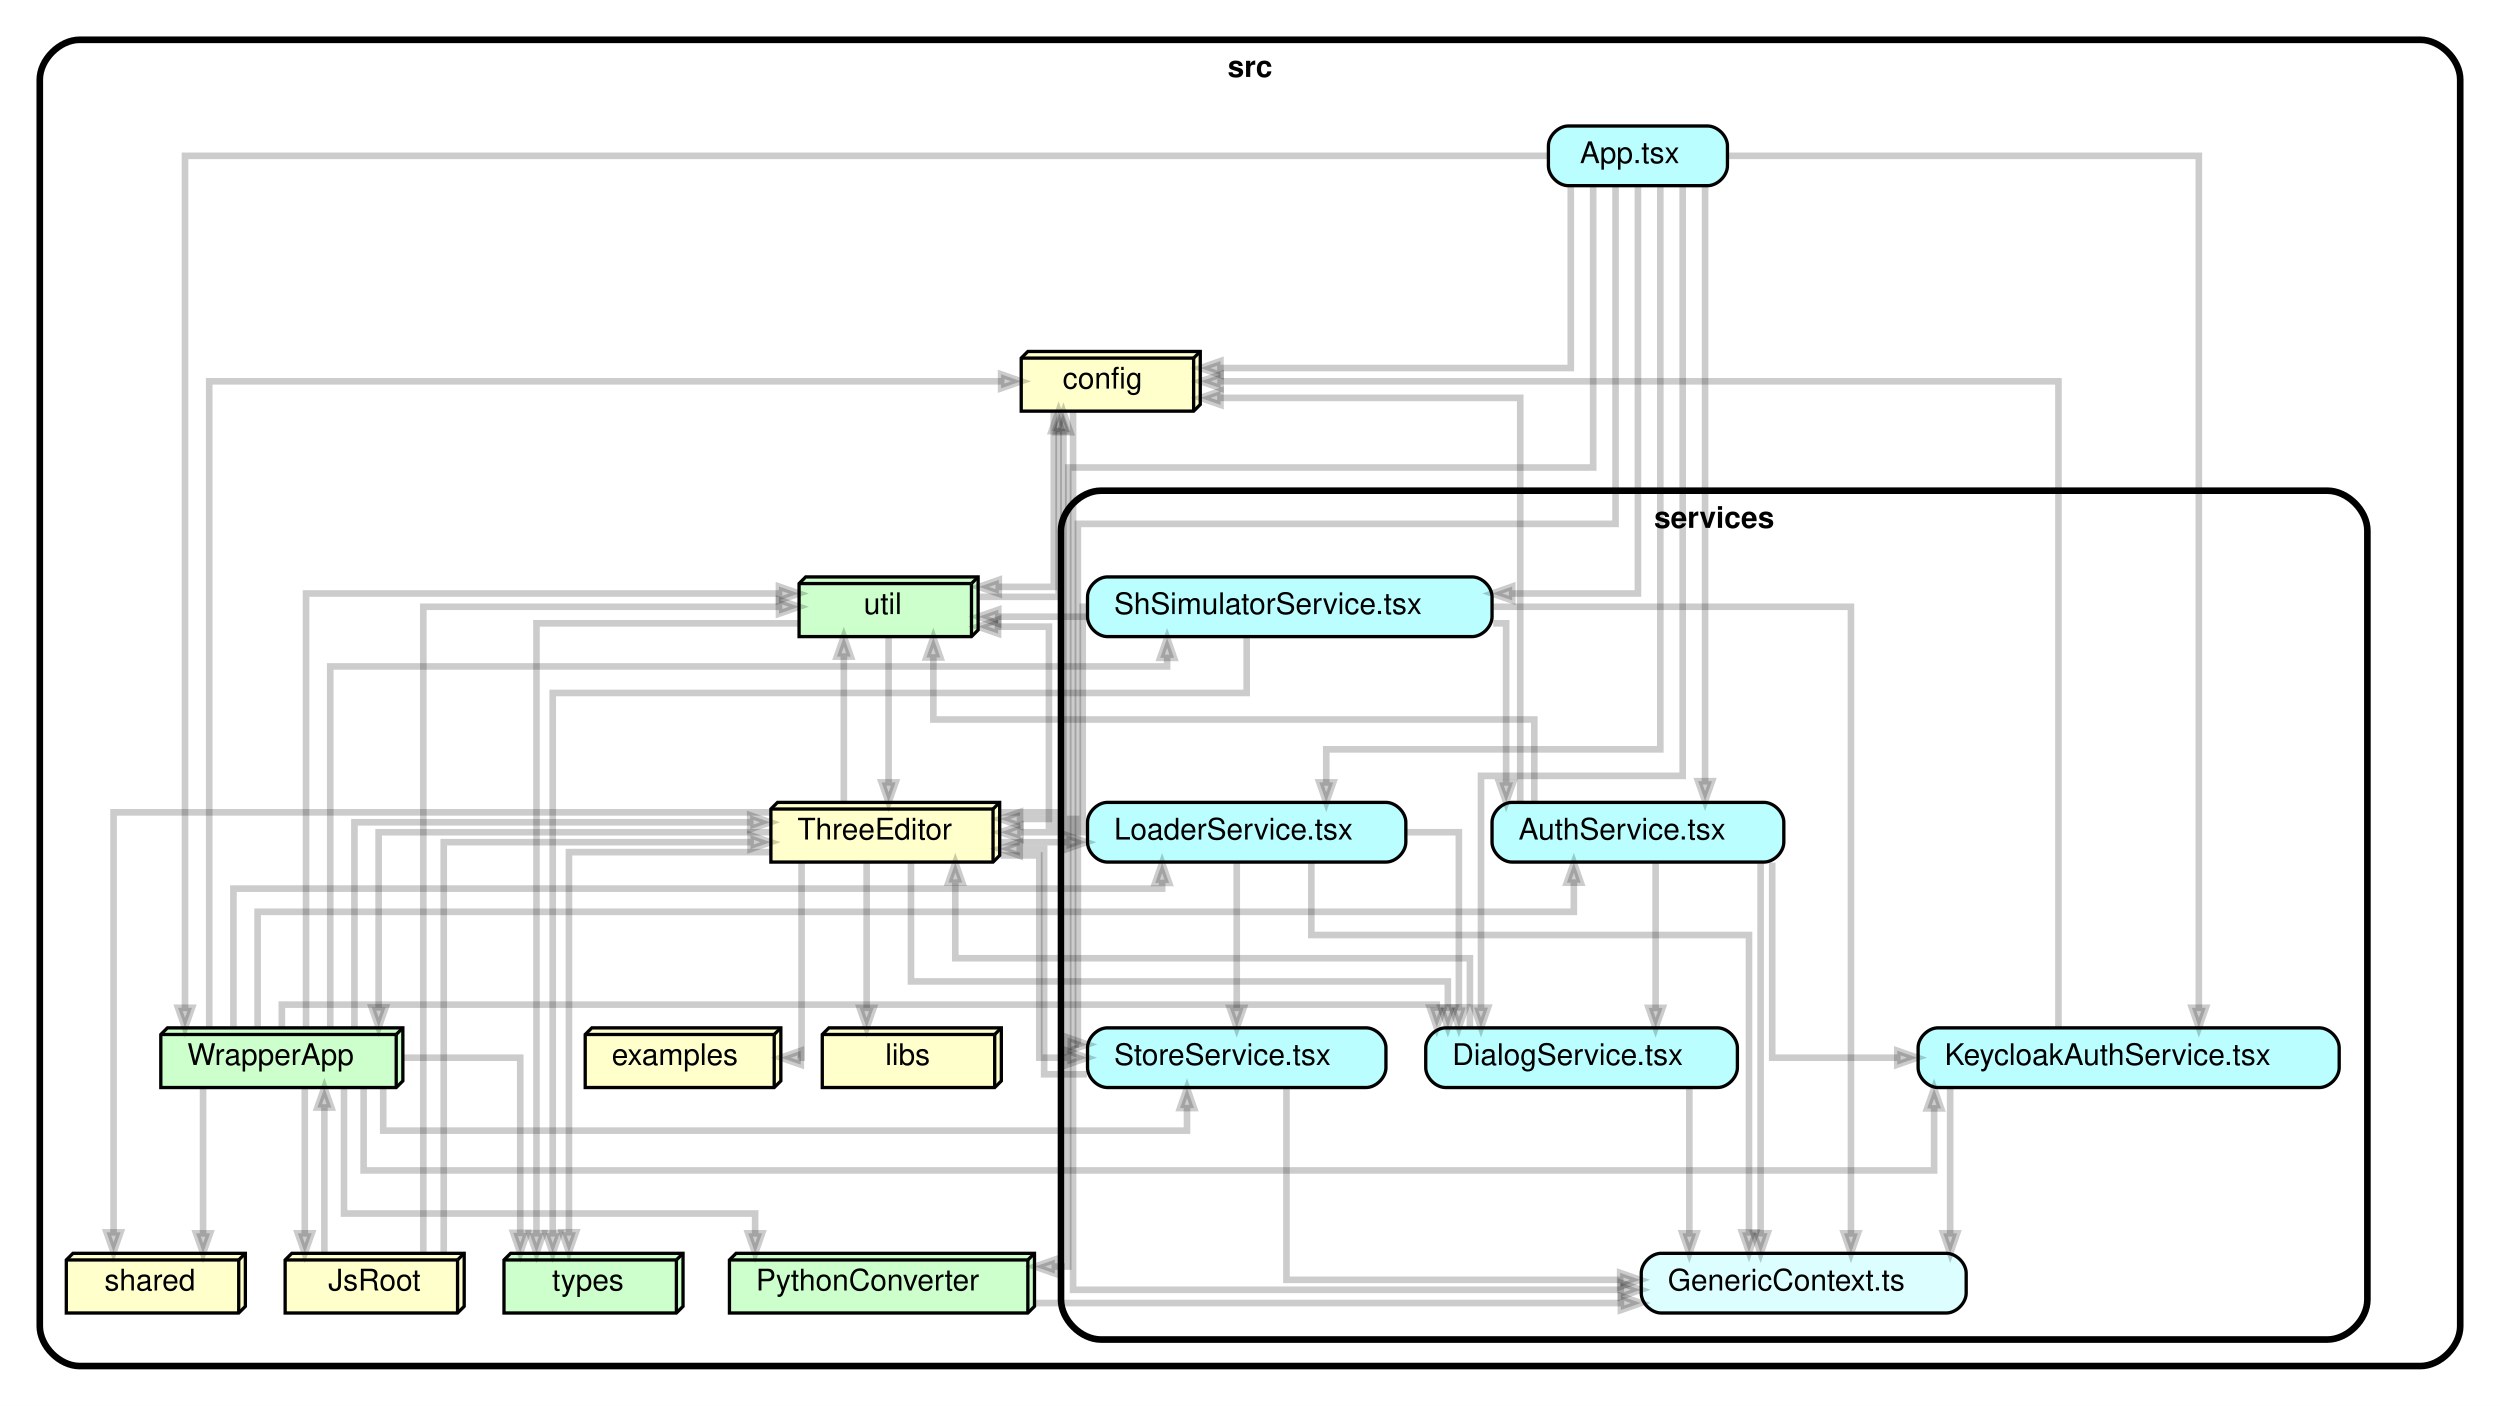
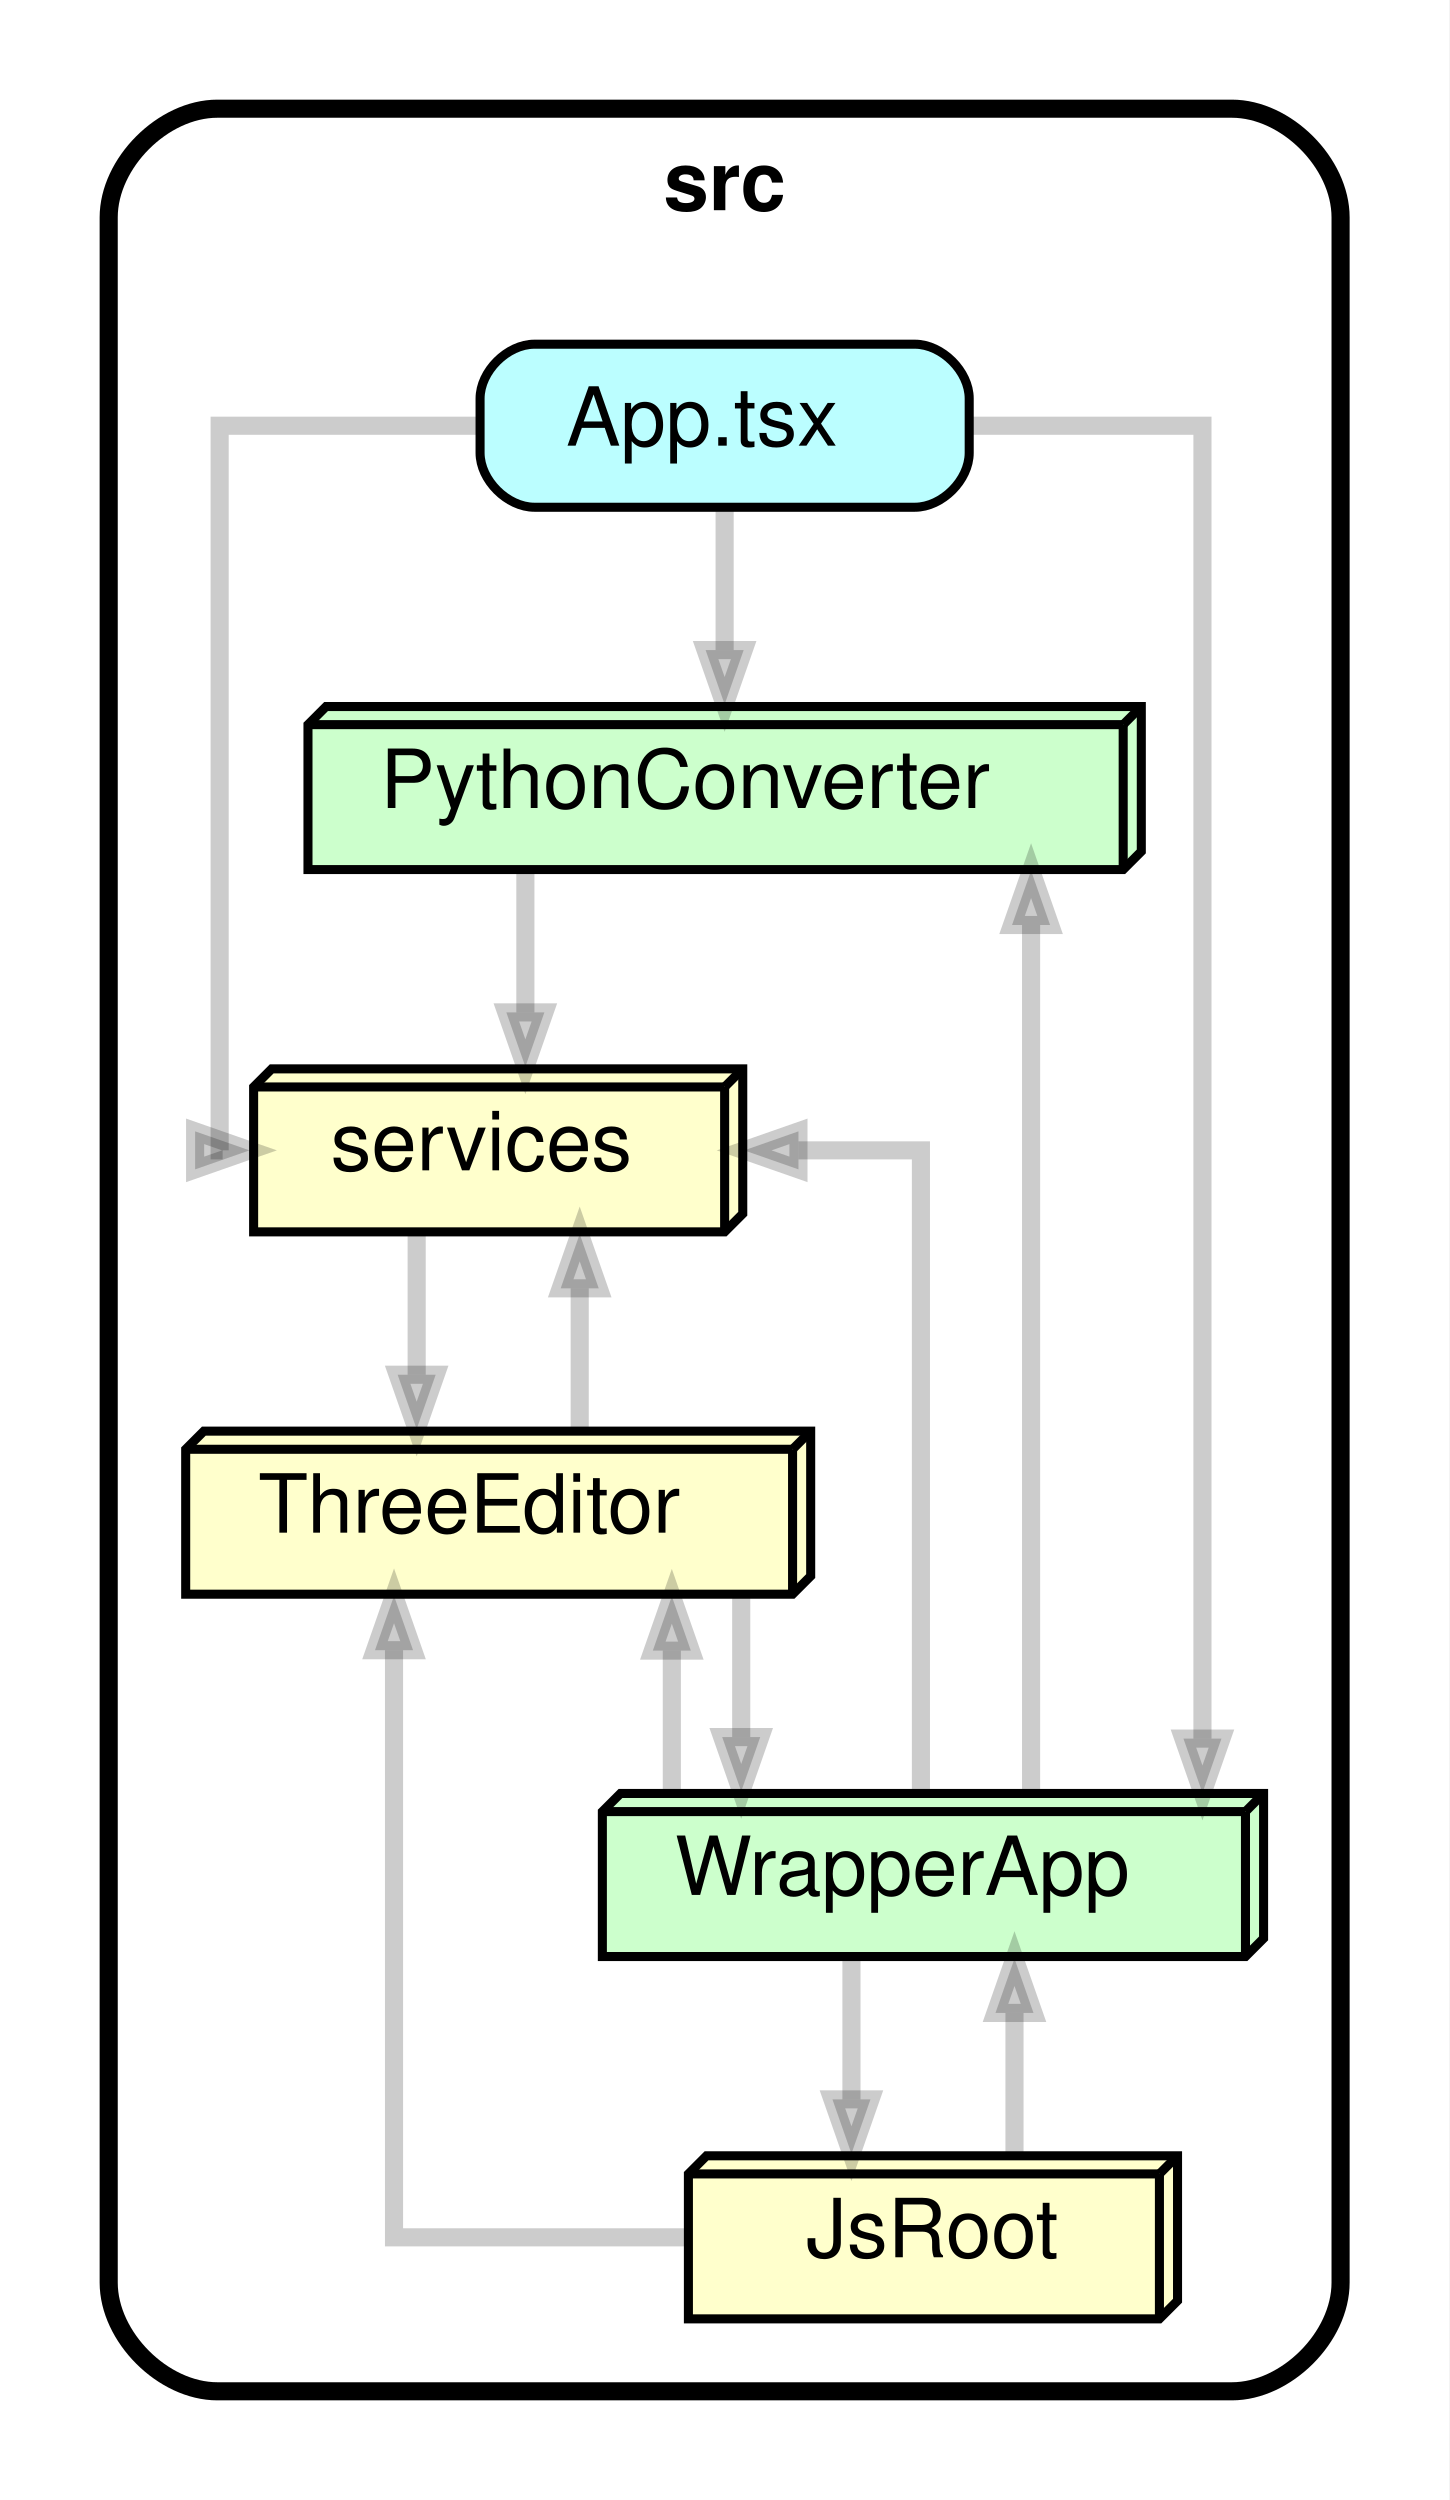
- <svg xmlns="http://www.w3.org/2000/svg" xmlns:xlink="http://www.w3.org/1999/xlink" width="754pt" height="424pt" viewBox="0.00 0.00 754.00 424.00">
-   <g id="graph0" class="graph" transform="scale(1 1) rotate(0) translate(4 420)">
-     <polygon fill="white" stroke="transparent" points="-4,4 -4,-420 750,-420 750,4 -4,4" />
+ <svg xmlns="http://www.w3.org/2000/svg" xmlns:xlink="http://www.w3.org/1999/xlink" width="160pt" height="276pt" viewBox="0.00 0.00 160.00 276.00">
+   <g id="graph0" class="graph" transform="scale(1 1) rotate(0) translate(4 272)">
+     <polygon fill="white" stroke="transparent" points="-4,4 -4,-272 156,-272 156,4 -4,4" />
    <g id="clust1" class="cluster">
-       <path fill="#ffffff" stroke="black" stroke-width="2" d="M20,-8C20,-8 726,-8 726,-8 732,-8 738,-14 738,-20 738,-20 738,-396 738,-396 738,-402 732,-408 726,-408 726,-408 20,-408 20,-408 14,-408 8,-402 8,-396 8,-396 8,-20 8,-20 8,-14 14,-8 20,-8" />
-       <text text-anchor="middle" x="373" y="-396.8" font-family="Helvetica,sans-Serif" font-weight="bold" font-size="9.00">src</text>
-     </g>
-     <g id="clust2" class="cluster">
-       <path fill="#ffffff" stroke="black" stroke-width="2" d="M328,-16C328,-16 698,-16 698,-16 704,-16 710,-22 710,-28 710,-28 710,-260 710,-260 710,-266 704,-272 698,-272 698,-272 328,-272 328,-272 322,-272 316,-266 316,-260 316,-260 316,-28 316,-28 316,-22 322,-16 328,-16" />
-       <text text-anchor="middle" x="513" y="-260.8" font-family="Helvetica,sans-Serif" font-weight="bold" font-size="9.00">services</text>
+       <path fill="#ffffff" stroke="black" stroke-width="2" d="M20,-8C20,-8 132,-8 132,-8 138,-8 144,-14 144,-20 144,-20 144,-248 144,-248 144,-254 138,-260 132,-260 132,-260 20,-260 20,-260 14,-260 8,-254 8,-248 8,-248 8,-20 8,-20 8,-14 14,-8 20,-8" />
+       <text text-anchor="middle" x="76" y="-248.8" font-family="Helvetica,sans-Serif" font-weight="bold" font-size="9.00">src</text>
    </g>
    <g id="node1" class="node">
      <g id="a_node1">
        <a xlink:href="src/App.tsx" xlink:title="App.tsx">
-           <path fill="#bbfeff" stroke="black" d="M511,-382C511,-382 469,-382 469,-382 466,-382 463,-379 463,-376 463,-376 463,-370 463,-370 463,-367 466,-364 469,-364 469,-364 511,-364 511,-364 514,-364 517,-367 517,-370 517,-370 517,-376 517,-376 517,-379 514,-382 511,-382" />
-           <text text-anchor="start" x="472.5" y="-370.8" font-family="Helvetica,sans-Serif" font-size="9.00">App.tsx</text>
+           <path fill="#bbfeff" stroke="black" d="M97,-234C97,-234 55,-234 55,-234 52,-234 49,-231 49,-228 49,-228 49,-222 49,-222 49,-219 52,-216 55,-216 55,-216 97,-216 97,-216 100,-216 103,-219 103,-222 103,-222 103,-228 103,-228 103,-231 100,-234 97,-234" />
+           <text text-anchor="start" x="58.5" y="-222.8" font-family="Helvetica,sans-Serif" font-size="9.00">App.tsx</text>
        </a>
      </g>
    </g>
    <g id="node2" class="node">
      <g id="a_node2">
-         <a xlink:href="src/config" xlink:title="config">
-           <polygon fill="#ffffcc" stroke="black" points="358,-314 306,-314 304,-312 304,-296 356,-296 358,-298 358,-314" />
-           <polyline fill="none" stroke="black" points="356,-312 304,-312 " />
-           <polyline fill="none" stroke="black" points="356,-312 356,-296 " />
-           <polyline fill="none" stroke="black" points="356,-312 358,-314 " />
-           <text text-anchor="start" x="316.5" y="-302.8" font-family="Helvetica,sans-Serif" font-size="9.00">config</text>
+         <a xlink:href="src/PythonConverter" xlink:title="PythonConverter">
+           <polygon fill="#ccffcc" stroke="black" points="122,-194 32,-194 30,-192 30,-176 120,-176 122,-178 122,-194" />
+           <polyline fill="none" stroke="black" points="120,-192 30,-192 " />
+           <polyline fill="none" stroke="black" points="120,-192 120,-176 " />
+           <polyline fill="none" stroke="black" points="120,-192 122,-194 " />
+           <text text-anchor="start" x="38" y="-182.8" font-family="Helvetica,sans-Serif" font-size="9.00">PythonConverter</text>
        </a>
      </g>
    </g>
    <g id="edge1" class="edge">
-       <path fill="none" stroke="#000000" stroke-width="2" stroke-opacity="0.2" d="M469.75,-363.83C469.75,-346.13 469.75,-309 469.75,-309 469.75,-309 364.08,-309 364.08,-309" />
-       <polygon fill="#000000" fill-opacity="0.2" stroke="#000000" stroke-width="2" stroke-opacity="0.2" points="364.08,-306.9 358.08,-309 364.08,-311.1 364.08,-306.9" />
+       <path fill="none" stroke="#000000" stroke-width="2" stroke-opacity="0.2" d="M76,-215.72C76,-215.72 76,-200.23 76,-200.23" />
+       <polygon fill="#000000" fill-opacity="0.2" stroke="#000000" stroke-width="2" stroke-opacity="0.2" points="78.1,-200.23 76,-194.23 73.9,-200.23 78.1,-200.23" />
    </g>
    <g id="node3" class="node">
      <g id="a_node3">
-         <a xlink:href="src/PythonConverter" xlink:title="PythonConverter">
-           <polygon fill="#ccffcc" stroke="black" points="308,-42 218,-42 216,-40 216,-24 306,-24 308,-26 308,-42" />
-           <polyline fill="none" stroke="black" points="306,-40 216,-40 " />
-           <polyline fill="none" stroke="black" points="306,-40 306,-24 " />
-           <polyline fill="none" stroke="black" points="306,-40 308,-42 " />
-           <text text-anchor="start" x="224" y="-30.8" font-family="Helvetica,sans-Serif" font-size="9.00">PythonConverter</text>
+         <a xlink:href="src/services" xlink:title="services">
+           <polygon fill="#ffffcc" stroke="black" points="78,-154 26,-154 24,-152 24,-136 76,-136 78,-138 78,-154" />
+           <polyline fill="none" stroke="black" points="76,-152 24,-152 " />
+           <polyline fill="none" stroke="black" points="76,-152 76,-136 " />
+           <polyline fill="none" stroke="black" points="76,-152 78,-154 " />
+           <text text-anchor="start" x="32.5" y="-142.8" font-family="Helvetica,sans-Serif" font-size="9.00">services</text>
        </a>
      </g>
    </g>
    <g id="edge2" class="edge">
-       <path fill="none" stroke="#000000" stroke-width="2" stroke-opacity="0.2" d="M476.5,-363.99C476.5,-340.46 476.5,-279 476.5,-279 476.5,-279 318.18,-279 318.18,-279 318.18,-279 318.18,-38 318.18,-38 318.18,-38 314.14,-38 314.14,-38" />
-       <polygon fill="#000000" fill-opacity="0.2" stroke="#000000" stroke-width="2" stroke-opacity="0.2" points="314.14,-35.9 308.14,-38 314.14,-40.1 314.14,-35.9" />
+       <path fill="none" stroke="#000000" stroke-width="2" stroke-opacity="0.2" d="M48.78,-225C34.63,-225 20.25,-225 20.25,-225 20.25,-225 20.25,-145 20.25,-145 20.25,-145 20.58,-145 20.58,-145" />
+       <polygon fill="#000000" fill-opacity="0.2" stroke="#000000" stroke-width="2" stroke-opacity="0.2" points="17.54,-147.1 23.54,-145 17.54,-142.9 17.54,-147.1" />
    </g>
    <g id="node4" class="node">
      <g id="a_node4">
-         <a xlink:href="src/services/AuthService.tsx" xlink:title="AuthService.tsx">
-           <path fill="#bbfeff" stroke="black" d="M528,-178C528,-178 452,-178 452,-178 449,-178 446,-175 446,-172 446,-172 446,-166 446,-166 446,-163 449,-160 452,-160 452,-160 528,-160 528,-160 531,-160 534,-163 534,-166 534,-166 534,-172 534,-172 534,-175 531,-178 528,-178" />
-           <text text-anchor="start" x="454" y="-166.8" font-family="Helvetica,sans-Serif" font-size="9.00">AuthService.tsx</text>
+         <a xlink:href="src/WrapperApp" xlink:title="WrapperApp">
+           <polygon fill="#ccffcc" stroke="black" points="135.5,-74 64.5,-74 62.5,-72 62.5,-56 133.5,-56 135.5,-58 135.5,-74" />
+           <polyline fill="none" stroke="black" points="133.5,-72 62.5,-72 " />
+           <polyline fill="none" stroke="black" points="133.5,-72 133.5,-56 " />
+           <polyline fill="none" stroke="black" points="133.5,-72 135.5,-74 " />
+           <text text-anchor="start" x="70.5" y="-62.8" font-family="Helvetica,sans-Serif" font-size="9.00">WrapperApp</text>
        </a>
      </g>
    </g>
    <g id="edge3" class="edge">
-       <path fill="none" stroke="#000000" stroke-width="2" stroke-opacity="0.2" d="M510.25,-363.97C510.25,-363.97 510.25,-184.39 510.25,-184.39" />
-       <polygon fill="#000000" fill-opacity="0.2" stroke="#000000" stroke-width="2" stroke-opacity="0.2" points="512.35,-184.39 510.25,-178.39 508.15,-184.39 512.35,-184.39" />
+       <path fill="none" stroke="#000000" stroke-width="2" stroke-opacity="0.2" d="M103.3,-225C116.17,-225 128.75,-225 128.75,-225 128.75,-225 128.75,-80.06 128.75,-80.06" />
+       <polygon fill="#000000" fill-opacity="0.2" stroke="#000000" stroke-width="2" stroke-opacity="0.2" points="130.85,-80.06 128.75,-74.06 126.65,-80.06 130.85,-80.06" />
+     </g>
+     <g id="edge6" class="edge">
+       <path fill="none" stroke="#000000" stroke-width="2" stroke-opacity="0.2" d="M54,-175.72C54,-175.72 54,-160.23 54,-160.23" />
+       <polygon fill="#000000" fill-opacity="0.2" stroke="#000000" stroke-width="2" stroke-opacity="0.2" points="56.1,-160.23 54,-154.23 51.9,-160.23 56.1,-160.23" />
+     </g>
+     <g id="node6" class="node">
+       <g id="a_node6">
+         <a xlink:href="src/ThreeEditor" xlink:title="ThreeEditor">
+           <polygon fill="#ffffcc" stroke="black" points="85.5,-114 18.5,-114 16.5,-112 16.5,-96 83.5,-96 85.5,-98 85.5,-114" />
+           <polyline fill="none" stroke="black" points="83.5,-112 16.5,-112 " />
+           <polyline fill="none" stroke="black" points="83.5,-112 83.5,-96 " />
+           <polyline fill="none" stroke="black" points="83.5,-112 85.5,-114 " />
+           <text text-anchor="start" x="24.5" y="-102.8" font-family="Helvetica,sans-Serif" font-size="9.00">ThreeEditor</text>
+         </a>
+       </g>
+     </g>
+     <g id="edge13" class="edge">
+       <path fill="none" stroke="#000000" stroke-width="2" stroke-opacity="0.2" d="M42,-135.72C42,-135.72 42,-120.23 42,-120.23" />
+       <polygon fill="#000000" fill-opacity="0.2" stroke="#000000" stroke-width="2" stroke-opacity="0.2" points="44.1,-120.23 42,-114.23 39.9,-120.23 44.1,-120.23" />
+     </g>
+     <g id="edge11" class="edge">
+       <path fill="none" stroke="#000000" stroke-width="2" stroke-opacity="0.2" d="M109.83,-74.02C109.83,-74.02 109.83,-169.88 109.83,-169.88" />
+       <polygon fill="#000000" fill-opacity="0.2" stroke="#000000" stroke-width="2" stroke-opacity="0.2" points="107.73,-169.88 109.83,-175.88 111.93,-169.88 107.73,-169.88" />
+     </g>
+     <g id="edge9" class="edge">
+       <path fill="none" stroke="#000000" stroke-width="2" stroke-opacity="0.2" d="M97.67,-74.18C97.67,-95.19 97.67,-145 97.67,-145 97.67,-145 84.15,-145 84.15,-145" />
+       <polygon fill="#000000" fill-opacity="0.2" stroke="#000000" stroke-width="2" stroke-opacity="0.2" points="84.15,-142.9 78.15,-145 84.15,-147.1 84.15,-142.9" />
    </g>
    <g id="node5" class="node">
      <g id="a_node5">
-         <a xlink:href="src/services/DialogService.tsx" xlink:title="DialogService.tsx">
-           <path fill="#bbfeff" stroke="black" d="M514,-110C514,-110 432,-110 432,-110 429,-110 426,-107 426,-104 426,-104 426,-98 426,-98 426,-95 429,-92 432,-92 432,-92 514,-92 514,-92 517,-92 520,-95 520,-98 520,-98 520,-104 520,-104 520,-107 517,-110 514,-110" />
-           <text text-anchor="start" x="434" y="-98.8" font-family="Helvetica,sans-Serif" font-size="9.00">DialogService.tsx</text>
+         <a xlink:href="src/JsRoot" xlink:title="JsRoot">
+           <polygon fill="#ffffcc" stroke="black" points="126,-34 74,-34 72,-32 72,-16 124,-16 126,-18 126,-34" />
+           <polyline fill="none" stroke="black" points="124,-32 72,-32 " />
+           <polyline fill="none" stroke="black" points="124,-32 124,-16 " />
+           <polyline fill="none" stroke="black" points="124,-32 126,-34 " />
+           <text text-anchor="start" x="85" y="-22.8" font-family="Helvetica,sans-Serif" font-size="9.00">JsRoot</text>
        </a>
      </g>
    </g>
-     <g id="edge4" class="edge">
-       <path fill="none" stroke="#000000" stroke-width="2" stroke-opacity="0.2" d="M503.5,-363.98C503.5,-326.63 503.5,-186 503.5,-186 503.5,-186 442.67,-186 442.67,-186 442.67,-186 442.67,-116.1 442.67,-116.1" />
-       <polygon fill="#000000" fill-opacity="0.2" stroke="#000000" stroke-width="2" stroke-opacity="0.2" points="444.77,-116.1 442.67,-110.1 440.57,-116.1 444.77,-116.1" />
+     <g id="edge12" class="edge">
+       <path fill="none" stroke="#000000" stroke-width="2" stroke-opacity="0.2" d="M90,-55.72C90,-55.72 90,-40.23 90,-40.23" />
+       <polygon fill="#000000" fill-opacity="0.2" stroke="#000000" stroke-width="2" stroke-opacity="0.2" points="92.1,-40.23 90,-34.23 87.9,-40.23 92.1,-40.23" />
    </g>
-     <g id="node6" class="node">
-       <g id="a_node6">
-         <a xlink:href="src/services/KeycloakAuthService.tsx" xlink:title="KeycloakAuthService.tsx">
-           <path fill="#bbfeff" stroke="black" d="M695.5,-110C695.5,-110 580.5,-110 580.5,-110 577.5,-110 574.5,-107 574.5,-104 574.5,-104 574.5,-98 574.5,-98 574.5,-95 577.5,-92 580.5,-92 580.5,-92 695.5,-92 695.5,-92 698.5,-92 701.5,-95 701.5,-98 701.5,-98 701.5,-104 701.5,-104 701.5,-107 698.5,-110 695.5,-110" />
-           <text text-anchor="start" x="582.5" y="-98.8" font-family="Helvetica,sans-Serif" font-size="9.00">KeycloakAuthService.tsx</text>
-         </a>
-       </g>
+     <g id="edge10" class="edge">
+       <path fill="none" stroke="#000000" stroke-width="2" stroke-opacity="0.2" d="M70.17,-74.28C70.17,-74.28 70.17,-89.77 70.17,-89.77" />
+       <polygon fill="#000000" fill-opacity="0.2" stroke="#000000" stroke-width="2" stroke-opacity="0.2" points="68.07,-89.77 70.17,-95.77 72.27,-89.77 68.07,-89.77" />
    </g>
    <g id="edge5" class="edge">
-       <path fill="none" stroke="#000000" stroke-width="2" stroke-opacity="0.2" d="M517.18,-373C565,-373 659.17,-373 659.17,-373 659.17,-373 659.17,-116.05 659.17,-116.05" />
-       <polygon fill="#000000" fill-opacity="0.2" stroke="#000000" stroke-width="2" stroke-opacity="0.2" points="661.27,-116.05 659.17,-110.05 657.07,-116.05 661.27,-116.05" />
+       <path fill="none" stroke="#000000" stroke-width="2" stroke-opacity="0.2" d="M108,-34.28C108,-34.28 108,-49.77 108,-49.77" />
+       <polygon fill="#000000" fill-opacity="0.2" stroke="#000000" stroke-width="2" stroke-opacity="0.2" points="105.9,-49.77 108,-55.77 110.1,-49.77 105.9,-49.77" />
    </g>
-     <g id="node7" class="node">
-       <g id="a_node7">
-         <a xlink:href="src/services/LoaderService.tsx" xlink:title="LoaderService.tsx">
-           <path fill="#bbfeff" stroke="black" d="M414,-178C414,-178 330,-178 330,-178 327,-178 324,-175 324,-172 324,-172 324,-166 324,-166 324,-163 327,-160 330,-160 330,-160 414,-160 414,-160 417,-160 420,-163 420,-166 420,-166 420,-172 420,-172 420,-175 417,-178 414,-178" />
-           <text text-anchor="start" x="332" y="-166.8" font-family="Helvetica,sans-Serif" font-size="9.00">LoaderService.tsx</text>
-         </a>
-       </g>
+     <g id="edge4" class="edge">
+       <path fill="none" stroke="#000000" stroke-width="2" stroke-opacity="0.2" d="M71.69,-25C56.05,-25 39.5,-25 39.5,-25 39.5,-25 39.5,-89.82 39.5,-89.82" />
+       <polygon fill="#000000" fill-opacity="0.2" stroke="#000000" stroke-width="2" stroke-opacity="0.2" points="37.4,-89.82 39.5,-95.82 41.6,-89.82 37.4,-89.82" />
    </g>
-     <g id="edge6" class="edge">
-       <path fill="none" stroke="#000000" stroke-width="2" stroke-opacity="0.2" d="M496.75,-363.88C496.75,-327.4 496.75,-194 496.75,-194 496.75,-194 396,-194 396,-194 396,-194 396,-184.03 396,-184.03" />
-       <polygon fill="#000000" fill-opacity="0.2" stroke="#000000" stroke-width="2" stroke-opacity="0.2" points="398.1,-184.03 396,-178.03 393.9,-184.03 398.1,-184.03" />
-     </g>
-     <g id="node8" class="node">
-       <g id="a_node8">
-         <a xlink:href="src/services/ShSimulatorService.tsx" xlink:title="ShSimulatorService.tsx">
-           <path fill="#bbfeff" stroke="black" d="M440,-246C440,-246 330,-246 330,-246 327,-246 324,-243 324,-240 324,-240 324,-234 324,-234 324,-231 327,-228 330,-228 330,-228 440,-228 440,-228 443,-228 446,-231 446,-234 446,-234 446,-240 446,-240 446,-243 443,-246 440,-246" />
-           <text text-anchor="start" x="332" y="-234.8" font-family="Helvetica,sans-Serif" font-size="9.00">ShSimulatorService.tsx</text>
-         </a>
-       </g>
+     <g id="edge8" class="edge">
+       <path fill="none" stroke="#000000" stroke-width="2" stroke-opacity="0.2" d="M60,-114.28C60,-114.28 60,-129.77 60,-129.77" />
+       <polygon fill="#000000" fill-opacity="0.2" stroke="#000000" stroke-width="2" stroke-opacity="0.2" points="57.9,-129.77 60,-135.77 62.1,-129.77 57.9,-129.77" />
    </g>
    <g id="edge7" class="edge">
-       <path fill="none" stroke="#000000" stroke-width="2" stroke-opacity="0.2" d="M490,-363.93C490,-334.1 490,-241 490,-241 490,-241 452.08,-241 452.08,-241" />
-       <polygon fill="#000000" fill-opacity="0.2" stroke="#000000" stroke-width="2" stroke-opacity="0.2" points="452.08,-238.9 446.08,-241 452.08,-243.1 452.08,-238.9" />
-     </g>
-     <g id="node9" class="node">
-       <g id="a_node9">
-         <a xlink:href="src/services/StoreService.tsx" xlink:title="StoreService.tsx">
-           <path fill="#bbfeff" stroke="black" d="M408,-110C408,-110 330,-110 330,-110 327,-110 324,-107 324,-104 324,-104 324,-98 324,-98 324,-95 327,-92 330,-92 330,-92 408,-92 408,-92 411,-92 414,-95 414,-98 414,-98 414,-104 414,-104 414,-107 411,-110 408,-110" />
-           <text text-anchor="start" x="332" y="-98.8" font-family="Helvetica,sans-Serif" font-size="9.00">StoreService.tsx</text>
-         </a>
-       </g>
-     </g>
-     <g id="edge8" class="edge">
-       <path fill="none" stroke="#000000" stroke-width="2" stroke-opacity="0.2" d="M483.25,-363.92C483.25,-337.41 483.25,-262 483.25,-262 483.25,-262 321.09,-262 321.09,-262 321.09,-262 321.09,-105 321.09,-105 321.09,-105 321.38,-105 321.38,-105" />
-       <polygon fill="#000000" fill-opacity="0.2" stroke="#000000" stroke-width="2" stroke-opacity="0.2" points="317.94,-107.1 323.94,-105 317.94,-102.9 317.94,-107.1" />
-     </g>
-     <g id="node10" class="node">
-       <g id="a_node10">
-         <a xlink:href="src/WrapperApp" xlink:title="WrapperApp">
-           <polygon fill="#ccffcc" stroke="black" points="117.5,-110 46.5,-110 44.5,-108 44.5,-92 115.5,-92 117.5,-94 117.5,-110" />
-           <polyline fill="none" stroke="black" points="115.5,-108 44.5,-108 " />
-           <polyline fill="none" stroke="black" points="115.5,-108 115.5,-92 " />
-           <polyline fill="none" stroke="black" points="115.5,-108 117.5,-110 " />
-           <text text-anchor="start" x="52.5" y="-98.8" font-family="Helvetica,sans-Serif" font-size="9.00">WrapperApp</text>
-         </a>
-       </g>
-     </g>
-     <g id="edge9" class="edge">
-       <path fill="none" stroke="#000000" stroke-width="2" stroke-opacity="0.2" d="M462.92,-373C367.38,-373 51.8,-373 51.8,-373 51.8,-373 51.8,-116.05 51.8,-116.05" />
-       <polygon fill="#000000" fill-opacity="0.2" stroke="#000000" stroke-width="2" stroke-opacity="0.2" points="53.9,-116.05 51.8,-110.05 49.7,-116.05 53.9,-116.05" />
-     </g>
-     <g id="node13" class="node">
-       <g id="a_node13">
-         <a xlink:href="src/util" xlink:title="util">
-           <polygon fill="#ccffcc" stroke="black" points="291,-246 239,-246 237,-244 237,-228 289,-228 291,-230 291,-246" />
-           <polyline fill="none" stroke="black" points="289,-244 237,-244 " />
-           <polyline fill="none" stroke="black" points="289,-244 289,-228 " />
-           <polyline fill="none" stroke="black" points="289,-244 291,-246 " />
-           <text text-anchor="start" x="256.5" y="-234.8" font-family="Helvetica,sans-Serif" font-size="9.00">util</text>
-         </a>
-       </g>
-     </g>
-     <g id="edge38" class="edge">
-       <path fill="none" stroke="#000000" stroke-width="2" stroke-opacity="0.2" d="M313.82,-295.85C313.82,-278.61 313.82,-243 313.82,-243 313.82,-243 297.24,-243 297.24,-243" />
-       <polygon fill="#000000" fill-opacity="0.2" stroke="#000000" stroke-width="2" stroke-opacity="0.2" points="297.24,-240.9 291.24,-243 297.24,-245.1 297.24,-240.9" />
-     </g>
-     <g id="node14" class="node">
-       <g id="a_node14">
-         <a xlink:href="src/services/GenericContext.ts" xlink:title="GenericContext.ts">
-           <path fill="#ddfeff" stroke="black" d="M583,-42C583,-42 497,-42 497,-42 494,-42 491,-39 491,-36 491,-36 491,-30 491,-30 491,-27 494,-24 497,-24 497,-24 583,-24 583,-24 586,-24 589,-27 589,-30 589,-30 589,-36 589,-36 589,-39 586,-42 583,-42" />
-           <text text-anchor="start" x="499" y="-30.8" font-family="Helvetica,sans-Serif" font-size="9.00">GenericContext.ts</text>
-         </a>
-       </g>
-     </g>
-     <g id="edge37" class="edge">
-       <path fill="none" stroke="#000000" stroke-width="2" stroke-opacity="0.2" d="M319.64,-295.88C319.64,-248.34 319.64,-31 319.64,-31 319.64,-31 484.82,-31 484.82,-31" />
-       <polygon fill="#000000" fill-opacity="0.2" stroke="#000000" stroke-width="2" stroke-opacity="0.2" points="484.82,-33.1 490.82,-31 484.82,-28.9 484.82,-33.1" />
-     </g>
-     <g id="edge13" class="edge">
-       <path fill="none" stroke="#000000" stroke-width="2" stroke-opacity="0.2" d="M308.22,-27C308.22,-27 484.86,-27 484.86,-27" />
-       <polygon fill="#000000" fill-opacity="0.2" stroke="#000000" stroke-width="2" stroke-opacity="0.2" points="484.86,-29.1 490.86,-27 484.86,-24.9 484.86,-29.1" />
-     </g>
-     <g id="edge39" class="edge">
-       <path fill="none" stroke="#000000" stroke-width="2" stroke-opacity="0.2" d="M454.5,-178C454.5,-207.6 454.5,-300 454.5,-300 454.5,-300 364.1,-300 364.1,-300" />
-       <polygon fill="#000000" fill-opacity="0.2" stroke="#000000" stroke-width="2" stroke-opacity="0.2" points="364.1,-297.9 358.1,-300 364.1,-302.1 364.1,-297.9" />
-     </g>
-     <g id="edge41" class="edge">
-       <path fill="none" stroke="#000000" stroke-width="2" stroke-opacity="0.2" d="M495.33,-159.83C495.33,-159.83 495.33,-116.03 495.33,-116.03" />
-       <polygon fill="#000000" fill-opacity="0.2" stroke="#000000" stroke-width="2" stroke-opacity="0.2" points="497.43,-116.03 495.33,-110.03 493.23,-116.03 497.43,-116.03" />
-     </g>
-     <g id="edge43" class="edge">
-       <path fill="none" stroke="#000000" stroke-width="2" stroke-opacity="0.2" d="M530.5,-159.83C530.5,-141.27 530.5,-101 530.5,-101 530.5,-101 568.22,-101 568.22,-101" />
-       <polygon fill="#000000" fill-opacity="0.2" stroke="#000000" stroke-width="2" stroke-opacity="0.2" points="568.22,-103.1 574.22,-101 568.22,-98.9 568.22,-103.1" />
-     </g>
-     <g id="edge40" class="edge">
-       <path fill="none" stroke="#000000" stroke-width="2" stroke-opacity="0.2" d="M458.75,-178.29C458.75,-188.36 458.75,-203 458.75,-203 458.75,-203 277.5,-203 277.5,-203 277.5,-203 277.5,-221.71 277.5,-221.71" />
-       <polygon fill="#000000" fill-opacity="0.2" stroke="#000000" stroke-width="2" stroke-opacity="0.2" points="275.4,-221.71 277.5,-227.71 279.6,-221.71 275.4,-221.71" />
-     </g>
-     <g id="edge42" class="edge">
-       <path fill="none" stroke="#000000" stroke-width="2" stroke-opacity="0.2" d="M527,-159.65C527,-159.65 527,-48.06 527,-48.06" />
-       <polygon fill="#000000" fill-opacity="0.2" stroke="#000000" stroke-width="2" stroke-opacity="0.2" points="529.1,-48.06 527,-42.06 524.9,-48.06 529.1,-48.06" />
-     </g>
-     <g id="node12" class="node">
-       <g id="a_node12">
-         <a xlink:href="src/ThreeEditor" xlink:title="ThreeEditor">
-           <polygon fill="#ffffcc" stroke="black" points="297.5,-178 230.5,-178 228.5,-176 228.5,-160 295.5,-160 297.5,-162 297.5,-178" />
-           <polyline fill="none" stroke="black" points="295.5,-176 228.5,-176 " />
-           <polyline fill="none" stroke="black" points="295.5,-176 295.5,-160 " />
-           <polyline fill="none" stroke="black" points="295.5,-176 297.5,-178 " />
-           <text text-anchor="start" x="236.5" y="-166.8" font-family="Helvetica,sans-Serif" font-size="9.00">ThreeEditor</text>
-         </a>
-       </g>
-     </g>
-     <g id="edge44" class="edge">
-       <path fill="none" stroke="#000000" stroke-width="2" stroke-opacity="0.2" d="M439.33,-110.16C439.33,-118.99 439.33,-131 439.33,-131 439.33,-131 284.12,-131 284.12,-131 284.12,-131 284.12,-153.8 284.12,-153.8" />
-       <polygon fill="#000000" fill-opacity="0.2" stroke="#000000" stroke-width="2" stroke-opacity="0.2" points="282.03,-153.8 284.12,-159.8 286.23,-153.8 282.03,-153.8" />
-     </g>
-     <g id="edge45" class="edge">
-       <path fill="none" stroke="#000000" stroke-width="2" stroke-opacity="0.2" d="M505.5,-91.83C505.5,-91.83 505.5,-48.03 505.5,-48.03" />
-       <polygon fill="#000000" fill-opacity="0.2" stroke="#000000" stroke-width="2" stroke-opacity="0.2" points="507.6,-48.03 505.5,-42.03 503.4,-48.03 507.6,-48.03" />
-     </g>
-     <g id="edge46" class="edge">
-       <path fill="none" stroke="#000000" stroke-width="2" stroke-opacity="0.2" d="M616.83,-110.03C616.83,-149.51 616.83,-305 616.83,-305 616.83,-305 364.15,-305 364.15,-305" />
-       <polygon fill="#000000" fill-opacity="0.2" stroke="#000000" stroke-width="2" stroke-opacity="0.2" points="364.15,-302.9 358.15,-305 364.15,-307.1 364.15,-302.9" />
-     </g>
-     <g id="edge47" class="edge">
-       <path fill="none" stroke="#000000" stroke-width="2" stroke-opacity="0.2" d="M584.17,-91.83C584.17,-91.83 584.17,-48.03 584.17,-48.03" />
-       <polygon fill="#000000" fill-opacity="0.2" stroke="#000000" stroke-width="2" stroke-opacity="0.2" points="586.27,-48.03 584.17,-42.03 582.07,-48.03 586.27,-48.03" />
-     </g>
-     <g id="edge50" class="edge">
-       <path fill="none" stroke="#000000" stroke-width="2" stroke-opacity="0.2" d="M420.18,-169C429.27,-169 436,-169 436,-169 436,-169 436,-116.17 436,-116.17" />
-       <polygon fill="#000000" fill-opacity="0.2" stroke="#000000" stroke-width="2" stroke-opacity="0.2" points="438.1,-116.17 436,-110.17 433.9,-116.17 438.1,-116.17" />
-     </g>
-     <g id="edge52" class="edge">
-       <path fill="none" stroke="#000000" stroke-width="2" stroke-opacity="0.2" d="M369,-159.83C369,-159.83 369,-116.03 369,-116.03" />
-       <polygon fill="#000000" fill-opacity="0.2" stroke="#000000" stroke-width="2" stroke-opacity="0.2" points="371.1,-116.03 369,-110.03 366.9,-116.03 371.1,-116.03" />
-     </g>
-     <g id="edge48" class="edge">
-       <path fill="none" stroke="#000000" stroke-width="2" stroke-opacity="0.2" d="M323.87,-169C323.87,-169 303.78,-169 303.78,-169" />
-       <polygon fill="#000000" fill-opacity="0.2" stroke="#000000" stroke-width="2" stroke-opacity="0.2" points="303.78,-166.9 297.78,-169 303.78,-171.1 303.78,-166.9" />
-     </g>
-     <g id="edge49" class="edge">
-       <path fill="none" stroke="#000000" stroke-width="2" stroke-opacity="0.2" d="M323.86,-171C317.08,-171 312.36,-171 312.36,-171 312.36,-171 312.36,-231 312.36,-231 312.36,-231 297.01,-231 297.01,-231" />
-       <polygon fill="#000000" fill-opacity="0.2" stroke="#000000" stroke-width="2" stroke-opacity="0.2" points="297.01,-228.9 291.01,-231 297.01,-233.1 297.01,-228.9" />
-     </g>
-     <g id="edge51" class="edge">
-       <path fill="none" stroke="#000000" stroke-width="2" stroke-opacity="0.2" d="M391.5,-159.87C391.5,-150.72 391.5,-138 391.5,-138 391.5,-138 523.5,-138 523.5,-138 523.5,-138 523.5,-48.32 523.5,-48.32" />
-       <polygon fill="#000000" fill-opacity="0.2" stroke="#000000" stroke-width="2" stroke-opacity="0.2" points="525.6,-48.32 523.5,-42.32 521.4,-48.32 525.6,-48.32" />
-     </g>
-     <g id="edge56" class="edge">
-       <path fill="none" stroke="#000000" stroke-width="2" stroke-opacity="0.2" d="M446.36,-232C448.81,-232 450.25,-232 450.25,-232 450.25,-232 450.25,-184.03 450.25,-184.03" />
-       <polygon fill="#000000" fill-opacity="0.2" stroke="#000000" stroke-width="2" stroke-opacity="0.2" points="452.35,-184.03 450.25,-178.03 448.15,-184.03 452.35,-184.03" />
-     </g>
-     <g id="edge53" class="edge">
-       <path fill="none" stroke="#000000" stroke-width="2" stroke-opacity="0.2" d="M323.63,-237C322.93,-237 322.55,-237 322.55,-237 322.55,-237 322.55,-173 322.55,-173 322.55,-173 303.64,-173 303.64,-173" />
-       <polygon fill="#000000" fill-opacity="0.2" stroke="#000000" stroke-width="2" stroke-opacity="0.2" points="303.64,-170.9 297.64,-173 303.64,-175.1 303.64,-170.9" />
-     </g>
-     <g id="edge55" class="edge">
-       <path fill="none" stroke="#000000" stroke-width="2" stroke-opacity="0.2" d="M323.79,-234C323.79,-234 297.08,-234 297.08,-234" />
-       <polygon fill="#000000" fill-opacity="0.2" stroke="#000000" stroke-width="2" stroke-opacity="0.2" points="297.08,-231.9 291.08,-234 297.08,-236.1 297.08,-231.9" />
-     </g>
-     <g id="edge57" class="edge">
-       <path fill="none" stroke="#000000" stroke-width="2" stroke-opacity="0.2" d="M446.1,-237C494.58,-237 554.25,-237 554.25,-237 554.25,-237 554.25,-48.03 554.25,-48.03" />
-       <polygon fill="#000000" fill-opacity="0.2" stroke="#000000" stroke-width="2" stroke-opacity="0.2" points="556.35,-48.03 554.25,-42.03 552.15,-48.03 556.35,-48.03" />
-     </g>
-     <g id="node16" class="node">
-       <g id="a_node16">
-         <a xlink:href="src/types" xlink:title="types">
-           <polygon fill="#ccffcc" stroke="black" points="202,-42 150,-42 148,-40 148,-24 200,-24 202,-26 202,-42" />
-           <polyline fill="none" stroke="black" points="200,-40 148,-40 " />
-           <polyline fill="none" stroke="black" points="200,-40 200,-24 " />
-           <polyline fill="none" stroke="black" points="200,-40 202,-42 " />
-           <text text-anchor="start" x="162.5" y="-30.8" font-family="Helvetica,sans-Serif" font-size="9.00">types</text>
-         </a>
-       </g>
-     </g>
-     <g id="edge54" class="edge">
-       <path fill="none" stroke="#000000" stroke-width="2" stroke-opacity="0.2" d="M372,-227.91C372,-220.41 372,-211 372,-211 372,-211 162.7,-211 162.7,-211 162.7,-211 162.7,-48.07 162.7,-48.07" />
-       <polygon fill="#000000" fill-opacity="0.2" stroke="#000000" stroke-width="2" stroke-opacity="0.2" points="164.8,-48.07 162.7,-42.07 160.6,-48.07 164.8,-48.07" />
-     </g>
-     <g id="edge58" class="edge">
-       <path fill="none" stroke="#000000" stroke-width="2" stroke-opacity="0.2" d="M323.8,-96C316.3,-96 310.91,-96 310.91,-96 310.91,-96 310.91,-164 310.91,-164 310.91,-164 303.56,-164 303.56,-164" />
-       <polygon fill="#000000" fill-opacity="0.2" stroke="#000000" stroke-width="2" stroke-opacity="0.2" points="303.56,-161.9 297.56,-164 303.56,-166.1 303.56,-161.9" />
-     </g>
-     <g id="edge59" class="edge">
-       <path fill="none" stroke="#000000" stroke-width="2" stroke-opacity="0.2" d="M384,-91.96C384,-73.68 384,-34 384,-34 384,-34 484.64,-34 484.64,-34" />
-       <polygon fill="#000000" fill-opacity="0.2" stroke="#000000" stroke-width="2" stroke-opacity="0.2" points="484.64,-36.1 490.64,-34 484.64,-31.9 484.64,-36.1" />
-     </g>
-     <g id="edge26" class="edge">
-       <path fill="none" stroke="#000000" stroke-width="2" stroke-opacity="0.2" d="M59.1,-110.03C59.1,-149.51 59.1,-305 59.1,-305 59.1,-305 297.94,-305 297.94,-305" />
-       <polygon fill="#000000" fill-opacity="0.2" stroke="#000000" stroke-width="2" stroke-opacity="0.2" points="297.94,-307.1 303.94,-305 297.94,-302.9 297.94,-307.1" />
-     </g>
-     <g id="edge30" class="edge">
-       <path fill="none" stroke="#000000" stroke-width="2" stroke-opacity="0.2" d="M99.75,-91.94C99.75,-78.28 99.75,-54 99.75,-54 99.75,-54 223.75,-54 223.75,-54 223.75,-54 223.75,-48.03 223.75,-48.03" />
-       <polygon fill="#000000" fill-opacity="0.2" stroke="#000000" stroke-width="2" stroke-opacity="0.2" points="225.85,-48.03 223.75,-42.03 221.65,-48.03 225.85,-48.03" />
-     </g>
-     <g id="edge27" class="edge">
-       <path fill="none" stroke="#000000" stroke-width="2" stroke-opacity="0.2" d="M73.7,-110.33C73.7,-123.25 73.7,-145 73.7,-145 73.7,-145 470.67,-145 470.67,-145 470.67,-145 470.67,-153.79 470.67,-153.79" />
-       <polygon fill="#000000" fill-opacity="0.2" stroke="#000000" stroke-width="2" stroke-opacity="0.2" points="468.57,-153.79 470.67,-159.79 472.77,-153.79 468.57,-153.79" />
-     </g>
-     <g id="edge33" class="edge">
-       <path fill="none" stroke="#000000" stroke-width="2" stroke-opacity="0.2" d="M81,-110.12C81,-113.71 81,-117 81,-117 81,-117 429.33,-117 429.33,-117 429.33,-117 429.33,-116.12 429.33,-116.12" />
-       <polygon fill="#000000" fill-opacity="0.2" stroke="#000000" stroke-width="2" stroke-opacity="0.2" points="431.43,-116.12 429.33,-110.12 427.23,-116.12 431.43,-116.12" />
-     </g>
-     <g id="edge34" class="edge">
-       <path fill="none" stroke="#000000" stroke-width="2" stroke-opacity="0.2" d="M105.67,-91.71C105.67,-81.64 105.67,-67 105.67,-67 105.67,-67 579.33,-67 579.33,-67 579.33,-67 579.33,-85.71 579.33,-85.71" />
-       <polygon fill="#000000" fill-opacity="0.2" stroke="#000000" stroke-width="2" stroke-opacity="0.2" points="577.23,-85.71 579.33,-91.71 581.43,-85.71 577.23,-85.71" />
-     </g>
-     <g id="edge31" class="edge">
-       <path fill="none" stroke="#000000" stroke-width="2" stroke-opacity="0.2" d="M66.4,-110.35C66.4,-125.08 66.4,-152 66.4,-152 66.4,-152 346.5,-152 346.5,-152 346.5,-152 346.5,-153.7 346.5,-153.7" />
-       <polygon fill="#000000" fill-opacity="0.2" stroke="#000000" stroke-width="2" stroke-opacity="0.2" points="344.4,-153.7 346.5,-159.7 348.6,-153.7 344.4,-153.7" />
-     </g>
-     <g id="edge32" class="edge">
-       <path fill="none" stroke="#000000" stroke-width="2" stroke-opacity="0.2" d="M95.6,-110.26C95.6,-138.08 95.6,-219 95.6,-219 95.6,-219 348,-219 348,-219 348,-219 348,-221.58 348,-221.58" />
-       <polygon fill="#000000" fill-opacity="0.2" stroke="#000000" stroke-width="2" stroke-opacity="0.2" points="345.9,-221.58 348,-227.58 350.1,-221.58 345.9,-221.58" />
-     </g>
-     <g id="edge28" class="edge">
-       <path fill="none" stroke="#000000" stroke-width="2" stroke-opacity="0.2" d="M111.58,-91.8C111.58,-85.77 111.58,-79 111.58,-79 111.58,-79 354,-79 354,-79 354,-79 354,-85.8 354,-85.8" />
-       <polygon fill="#000000" fill-opacity="0.2" stroke="#000000" stroke-width="2" stroke-opacity="0.2" points="351.9,-85.8 354,-91.8 356.1,-85.8 351.9,-85.8" />
-     </g>
-     <g id="node11" class="node">
-       <g id="a_node11">
-         <a xlink:href="src/JsRoot" xlink:title="JsRoot">
-           <polygon fill="#ffffcc" stroke="black" points="136,-42 84,-42 82,-40 82,-24 134,-24 136,-26 136,-42" />
-           <polyline fill="none" stroke="black" points="134,-40 82,-40 " />
-           <polyline fill="none" stroke="black" points="134,-40 134,-24 " />
-           <polyline fill="none" stroke="black" points="134,-40 136,-42 " />
-           <text text-anchor="start" x="95" y="-30.8" font-family="Helvetica,sans-Serif" font-size="9.00">JsRoot</text>
-         </a>
-       </g>
-     </g>
-     <g id="edge35" class="edge">
-       <path fill="none" stroke="#000000" stroke-width="2" stroke-opacity="0.2" d="M87.92,-91.83C87.92,-91.83 87.92,-48.03 87.92,-48.03" />
-       <polygon fill="#000000" fill-opacity="0.2" stroke="#000000" stroke-width="2" stroke-opacity="0.2" points="90.02,-48.03 87.92,-42.03 85.82,-48.03 90.02,-48.03" />
-     </g>
-     <g id="edge29" class="edge">
-       <path fill="none" stroke="#000000" stroke-width="2" stroke-opacity="0.2" d="M102.9,-110.28C102.9,-129.53 102.9,-172 102.9,-172 102.9,-172 222.26,-172 222.26,-172" />
-       <polygon fill="#000000" fill-opacity="0.2" stroke="#000000" stroke-width="2" stroke-opacity="0.2" points="222.26,-174.1 228.26,-172 222.26,-169.9 222.26,-174.1" />
-     </g>
-     <g id="edge25" class="edge">
-       <path fill="none" stroke="#000000" stroke-width="2" stroke-opacity="0.2" d="M88.3,-110.19C88.3,-141.33 88.3,-241 88.3,-241 88.3,-241 230.93,-241 230.93,-241" />
-       <polygon fill="#000000" fill-opacity="0.2" stroke="#000000" stroke-width="2" stroke-opacity="0.2" points="230.93,-243.1 236.93,-241 230.93,-238.9 230.93,-243.1" />
-     </g>
-     <g id="edge24" class="edge">
-       <path fill="none" stroke="#000000" stroke-width="2" stroke-opacity="0.2" d="M117.79,-101C135.48,-101 152.9,-101 152.9,-101 152.9,-101 152.9,-48.17 152.9,-48.17" />
-       <polygon fill="#000000" fill-opacity="0.2" stroke="#000000" stroke-width="2" stroke-opacity="0.2" points="155,-48.17 152.9,-42.17 150.8,-48.17 155,-48.17" />
-     </g>
-     <g id="node18" class="node">
-       <g id="a_node18">
-         <a xlink:href="src/shared" xlink:title="shared">
-           <polygon fill="#ffffcc" stroke="black" points="70,-42 18,-42 16,-40 16,-24 68,-24 70,-26 70,-42" />
-           <polyline fill="none" stroke="black" points="68,-40 16,-40 " />
-           <polyline fill="none" stroke="black" points="68,-40 68,-24 " />
-           <polyline fill="none" stroke="black" points="68,-40 70,-42 " />
-           <text text-anchor="start" x="27.5" y="-30.8" font-family="Helvetica,sans-Serif" font-size="9.00">shared</text>
-         </a>
-       </g>
-     </g>
-     <g id="edge36" class="edge">
-       <path fill="none" stroke="#000000" stroke-width="2" stroke-opacity="0.2" d="M57.25,-91.83C57.25,-91.83 57.25,-48.03 57.25,-48.03" />
-       <polygon fill="#000000" fill-opacity="0.2" stroke="#000000" stroke-width="2" stroke-opacity="0.2" points="59.35,-48.03 57.25,-42.03 55.15,-48.03 59.35,-48.03" />
-     </g>
-     <g id="edge12" class="edge">
-       <path fill="none" stroke="#000000" stroke-width="2" stroke-opacity="0.2" d="M93.83,-42.17C93.83,-42.17 93.83,-85.97 93.83,-85.97" />
-       <polygon fill="#000000" fill-opacity="0.2" stroke="#000000" stroke-width="2" stroke-opacity="0.2" points="91.73,-85.97 93.83,-91.97 95.93,-85.97 91.73,-85.97" />
-     </g>
-     <g id="edge10" class="edge">
-       <path fill="none" stroke="#000000" stroke-width="2" stroke-opacity="0.2" d="M129.83,-42.14C129.83,-72.19 129.83,-166 129.83,-166 129.83,-166 222.36,-166 222.36,-166" />
-       <polygon fill="#000000" fill-opacity="0.2" stroke="#000000" stroke-width="2" stroke-opacity="0.2" points="222.36,-168.1 228.36,-166 222.36,-163.9 222.36,-168.1" />
-     </g>
-     <g id="edge11" class="edge">
-       <path fill="none" stroke="#000000" stroke-width="2" stroke-opacity="0.2" d="M123.67,-42.03C123.67,-81.51 123.67,-237 123.67,-237 123.67,-237 230.94,-237 230.94,-237" />
-       <polygon fill="#000000" fill-opacity="0.2" stroke="#000000" stroke-width="2" stroke-opacity="0.2" points="230.94,-239.1 236.94,-237 230.94,-234.9 230.94,-239.1" />
-     </g>
-     <g id="edge18" class="edge">
-       <path fill="none" stroke="#000000" stroke-width="2" stroke-opacity="0.2" d="M297.63,-175C308.03,-175 316.73,-175 316.73,-175 316.73,-175 316.73,-289.65 316.73,-289.65" />
-       <polygon fill="#000000" fill-opacity="0.2" stroke="#000000" stroke-width="2" stroke-opacity="0.2" points="314.63,-289.65 316.73,-295.65 318.83,-289.65 314.63,-289.65" />
-     </g>
-     <g id="edge22" class="edge">
-       <path fill="none" stroke="#000000" stroke-width="2" stroke-opacity="0.2" d="M270.75,-159.89C270.75,-146.74 270.75,-124 270.75,-124 270.75,-124 432.67,-124 432.67,-124 432.67,-124 432.67,-116.09 432.67,-116.09" />
-       <polygon fill="#000000" fill-opacity="0.2" stroke="#000000" stroke-width="2" stroke-opacity="0.2" points="434.77,-116.09 432.67,-110.09 430.57,-116.09 434.77,-116.09" />
-     </g>
-     <g id="edge23" class="edge">
-       <path fill="none" stroke="#000000" stroke-width="2" stroke-opacity="0.2" d="M297.79,-166C297.79,-166 317.63,-166 317.63,-166" />
-       <polygon fill="#000000" fill-opacity="0.2" stroke="#000000" stroke-width="2" stroke-opacity="0.2" points="317.63,-168.1 323.63,-166 317.63,-163.9 317.63,-168.1" />
-     </g>
-     <g id="edge19" class="edge">
-       <path fill="none" stroke="#000000" stroke-width="2" stroke-opacity="0.2" d="M297.73,-162C304.45,-162 309.45,-162 309.45,-162 309.45,-162 309.45,-101 309.45,-101 309.45,-101 317.87,-101 317.87,-101" />
-       <polygon fill="#000000" fill-opacity="0.2" stroke="#000000" stroke-width="2" stroke-opacity="0.2" points="317.87,-103.1 323.87,-101 317.87,-98.9 317.87,-103.1" />
-     </g>
-     <g id="edge17" class="edge">
-       <path fill="none" stroke="#000000" stroke-width="2" stroke-opacity="0.2" d="M228.33,-169C183.24,-169 110.2,-169 110.2,-169 110.2,-169 110.2,-116.17 110.2,-116.17" />
-       <polygon fill="#000000" fill-opacity="0.2" stroke="#000000" stroke-width="2" stroke-opacity="0.2" points="112.3,-116.17 110.2,-110.17 108.1,-116.17 112.3,-116.17" />
-     </g>
-     <g id="edge16" class="edge">
-       <path fill="none" stroke="#000000" stroke-width="2" stroke-opacity="0.2" d="M250.5,-178.17C250.5,-178.17 250.5,-221.97 250.5,-221.97" />
-       <polygon fill="#000000" fill-opacity="0.2" stroke="#000000" stroke-width="2" stroke-opacity="0.2" points="248.4,-221.97 250.5,-227.97 252.6,-221.97 248.4,-221.97" />
-     </g>
-     <g id="node15" class="node">
-       <g id="a_node15">
-         <a xlink:href="src/examples" xlink:title="examples">
-           <polygon fill="#ffffcc" stroke="black" points="231.5,-110 174.5,-110 172.5,-108 172.5,-92 229.5,-92 231.5,-94 231.5,-110" />
-           <polyline fill="none" stroke="black" points="229.5,-108 172.5,-108 " />
-           <polyline fill="none" stroke="black" points="229.5,-108 229.5,-92 " />
-           <polyline fill="none" stroke="black" points="229.5,-108 231.5,-110 " />
-           <text text-anchor="start" x="180.5" y="-98.8" font-family="Helvetica,sans-Serif" font-size="9.00">examples</text>
-         </a>
-       </g>
-     </g>
-     <g id="edge14" class="edge">
-       <path fill="none" stroke="#000000" stroke-width="2" stroke-opacity="0.2" d="M237.75,-159.83C237.75,-141.27 237.75,-101 237.75,-101 237.75,-101 237.13,-101 237.13,-101" />
-       <polygon fill="#000000" fill-opacity="0.2" stroke="#000000" stroke-width="2" stroke-opacity="0.2" points="237.52,-98.9 231.52,-101 237.52,-103.1 237.52,-98.9" />
-     </g>
-     <g id="edge15" class="edge">
-       <path fill="none" stroke="#000000" stroke-width="2" stroke-opacity="0.2" d="M228.29,-163C201.01,-163 167.6,-163 167.6,-163 167.6,-163 167.6,-48.35 167.6,-48.35" />
-       <polygon fill="#000000" fill-opacity="0.2" stroke="#000000" stroke-width="2" stroke-opacity="0.2" points="169.7,-48.35 167.6,-42.35 165.5,-48.35 169.7,-48.35" />
-     </g>
-     <g id="node17" class="node">
-       <g id="a_node17">
-         <a xlink:href="src/libs" xlink:title="libs">
-           <polygon fill="#ffffcc" stroke="black" points="298,-110 246,-110 244,-108 244,-92 296,-92 298,-94 298,-110" />
-           <polyline fill="none" stroke="black" points="296,-108 244,-108 " />
-           <polyline fill="none" stroke="black" points="296,-108 296,-92 " />
-           <polyline fill="none" stroke="black" points="296,-108 298,-110 " />
-           <text text-anchor="start" x="263" y="-98.8" font-family="Helvetica,sans-Serif" font-size="9.00">libs</text>
-         </a>
-       </g>
-     </g>
-     <g id="edge20" class="edge">
-       <path fill="none" stroke="#000000" stroke-width="2" stroke-opacity="0.2" d="M257.38,-159.83C257.38,-159.83 257.38,-116.03 257.38,-116.03" />
-       <polygon fill="#000000" fill-opacity="0.2" stroke="#000000" stroke-width="2" stroke-opacity="0.2" points="259.48,-116.03 257.38,-110.03 255.28,-116.03 259.48,-116.03" />
-     </g>
-     <g id="edge21" class="edge">
-       <path fill="none" stroke="#000000" stroke-width="2" stroke-opacity="0.2" d="M228.41,-175C163.57,-175 30.25,-175 30.25,-175 30.25,-175 30.25,-48.32 30.25,-48.32" />
-       <polygon fill="#000000" fill-opacity="0.2" stroke="#000000" stroke-width="2" stroke-opacity="0.2" points="32.35,-48.32 30.25,-42.32 28.15,-48.32 32.35,-48.32" />
-     </g>
-     <g id="edge60" class="edge">
-       <path fill="none" stroke="#000000" stroke-width="2" stroke-opacity="0.2" d="M291.14,-240C303.44,-240 315.27,-240 315.27,-240 315.27,-240 315.27,-289.96 315.27,-289.96" />
-       <polygon fill="#000000" fill-opacity="0.2" stroke="#000000" stroke-width="2" stroke-opacity="0.2" points="313.17,-289.96 315.27,-295.96 317.37,-289.96 313.17,-289.96" />
-     </g>
-     <g id="edge61" class="edge">
-       <path fill="none" stroke="#000000" stroke-width="2" stroke-opacity="0.2" d="M264,-227.83C264,-227.83 264,-184.03 264,-184.03" />
-       <polygon fill="#000000" fill-opacity="0.2" stroke="#000000" stroke-width="2" stroke-opacity="0.2" points="266.1,-184.03 264,-178.03 261.9,-184.03 266.1,-184.03" />
-     </g>
-     <g id="edge62" class="edge">
-       <path fill="none" stroke="#000000" stroke-width="2" stroke-opacity="0.2" d="M236.93,-232C205.46,-232 157.8,-232 157.8,-232 157.8,-232 157.8,-48.07 157.8,-48.07" />
-       <polygon fill="#000000" fill-opacity="0.2" stroke="#000000" stroke-width="2" stroke-opacity="0.2" points="159.9,-48.07 157.8,-42.07 155.7,-48.07 159.9,-48.07" />
+       <path fill="none" stroke="#000000" stroke-width="2" stroke-opacity="0.2" d="M77.83,-95.72C77.83,-95.72 77.83,-80.23 77.83,-80.23" />
+       <polygon fill="#000000" fill-opacity="0.2" stroke="#000000" stroke-width="2" stroke-opacity="0.2" points="79.93,-80.23 77.83,-74.23 75.73,-80.23 79.93,-80.23" />
    </g>
  </g>
</svg>
